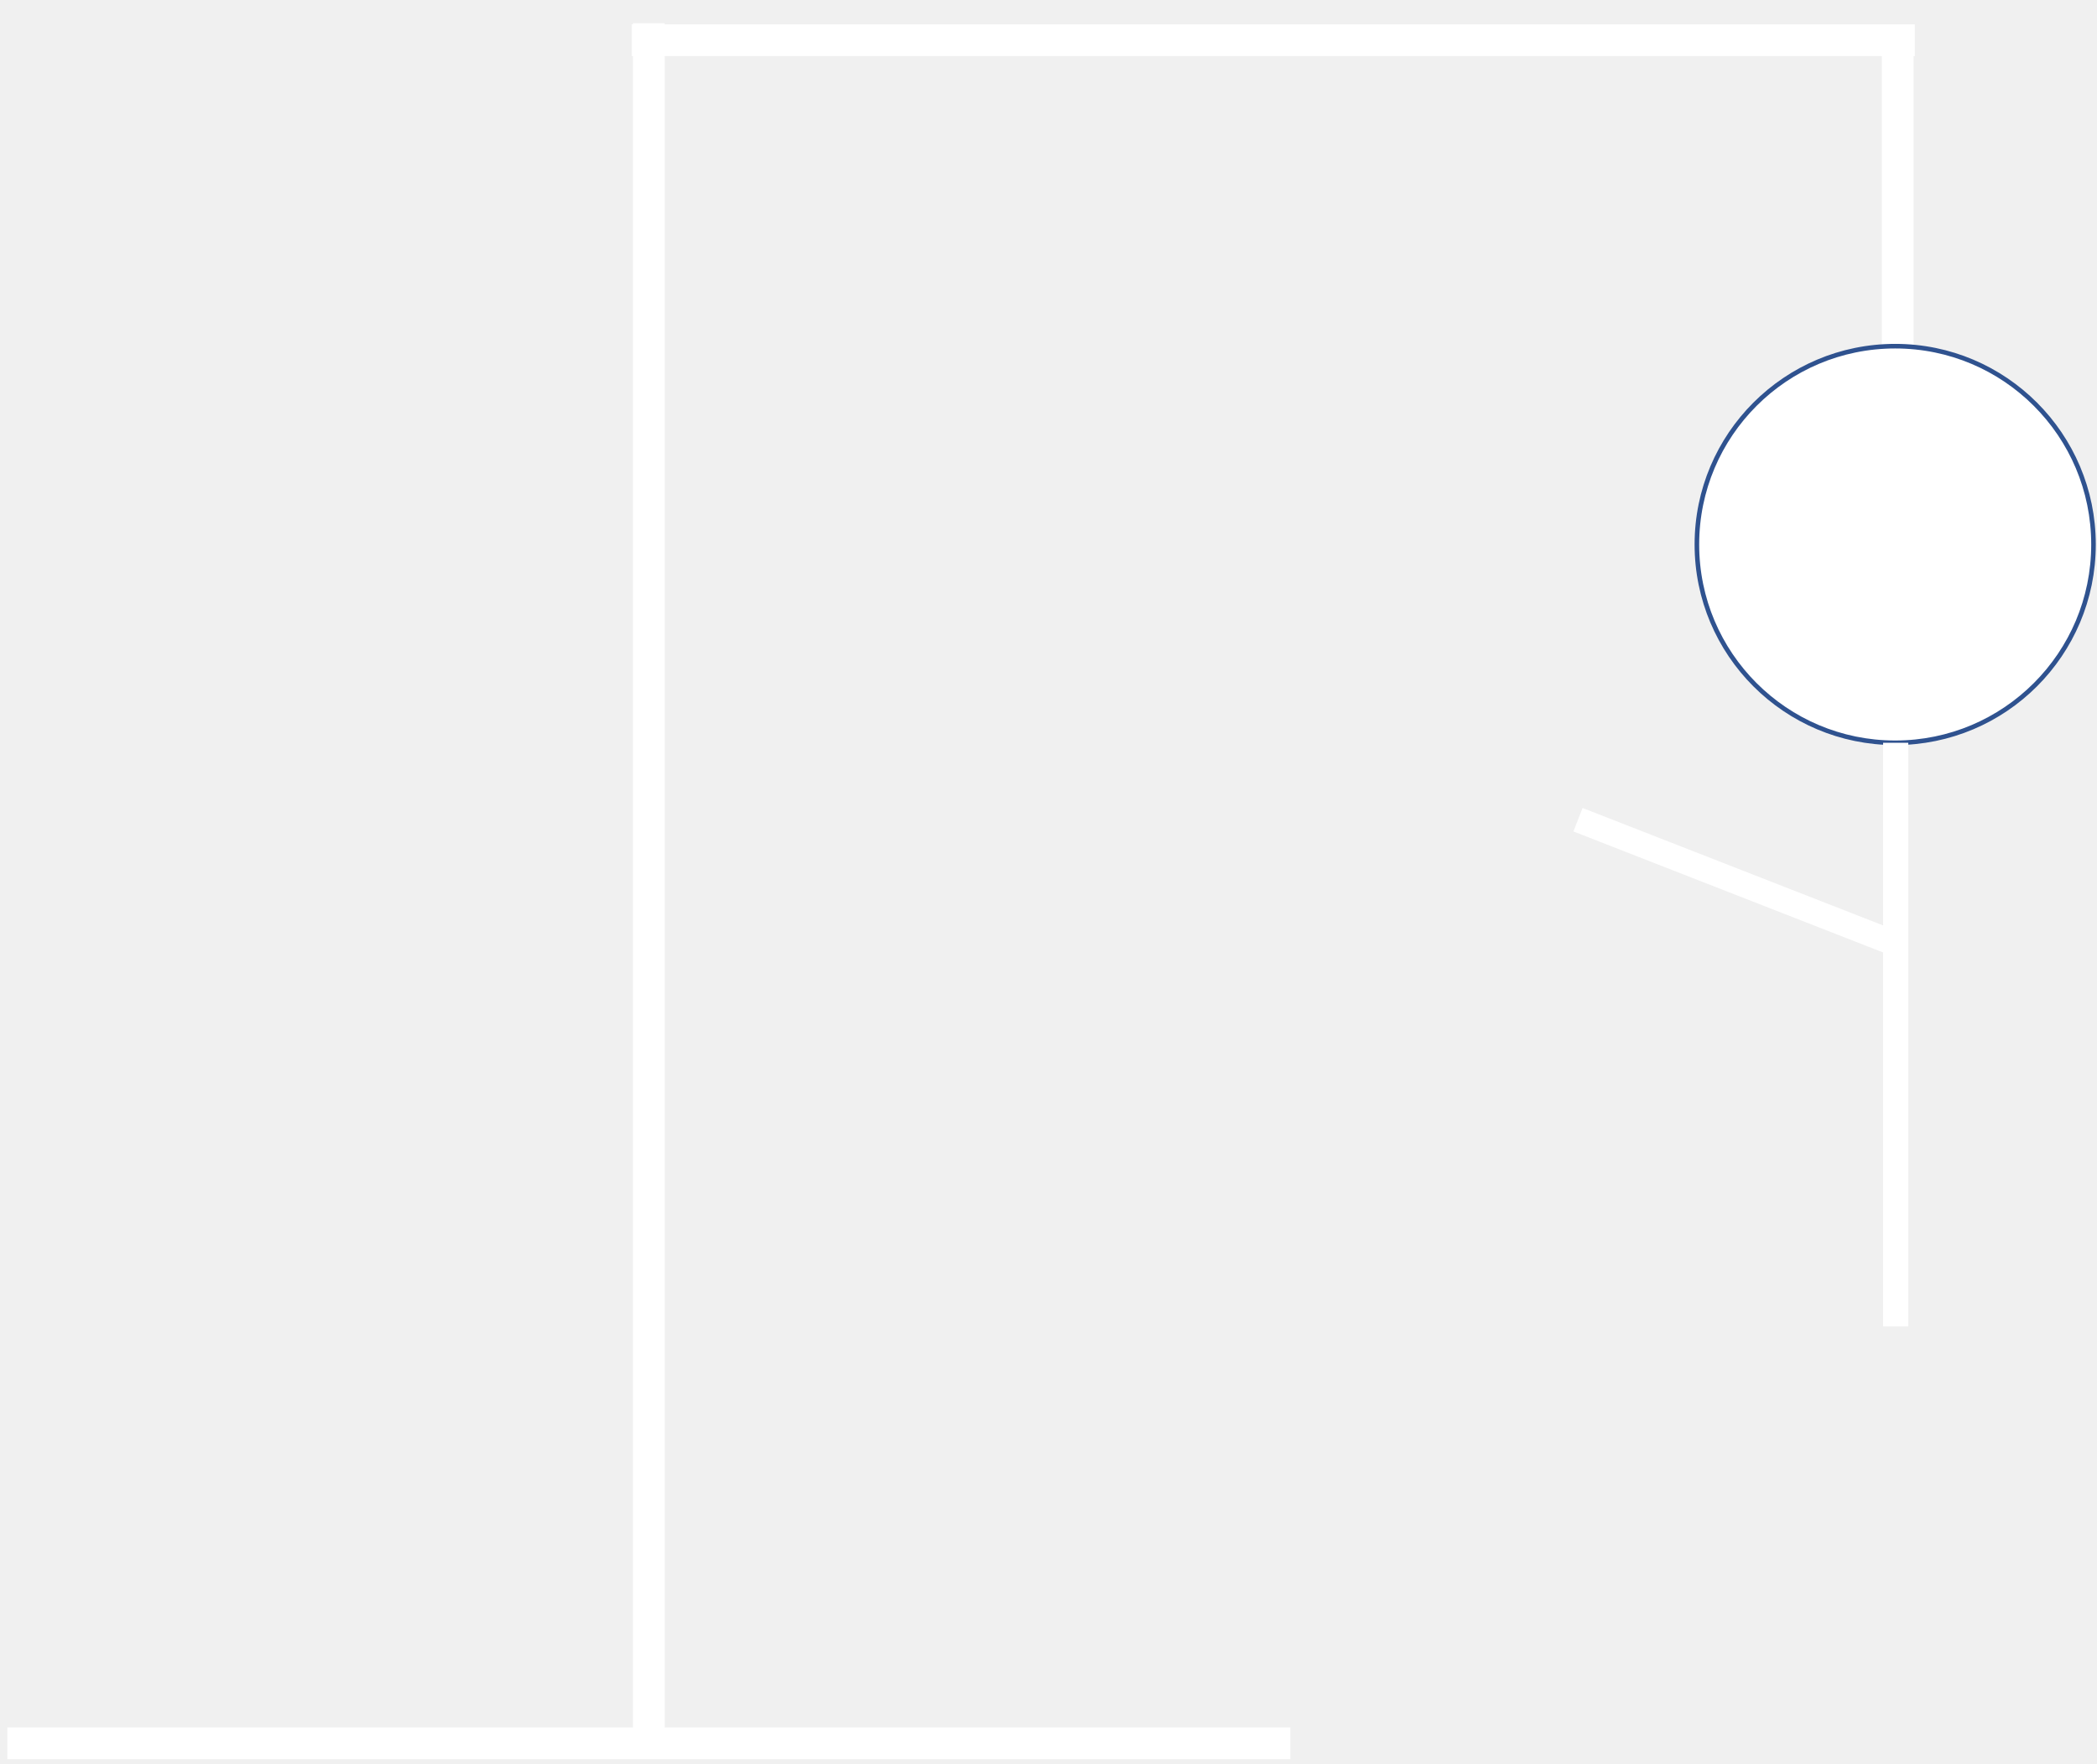
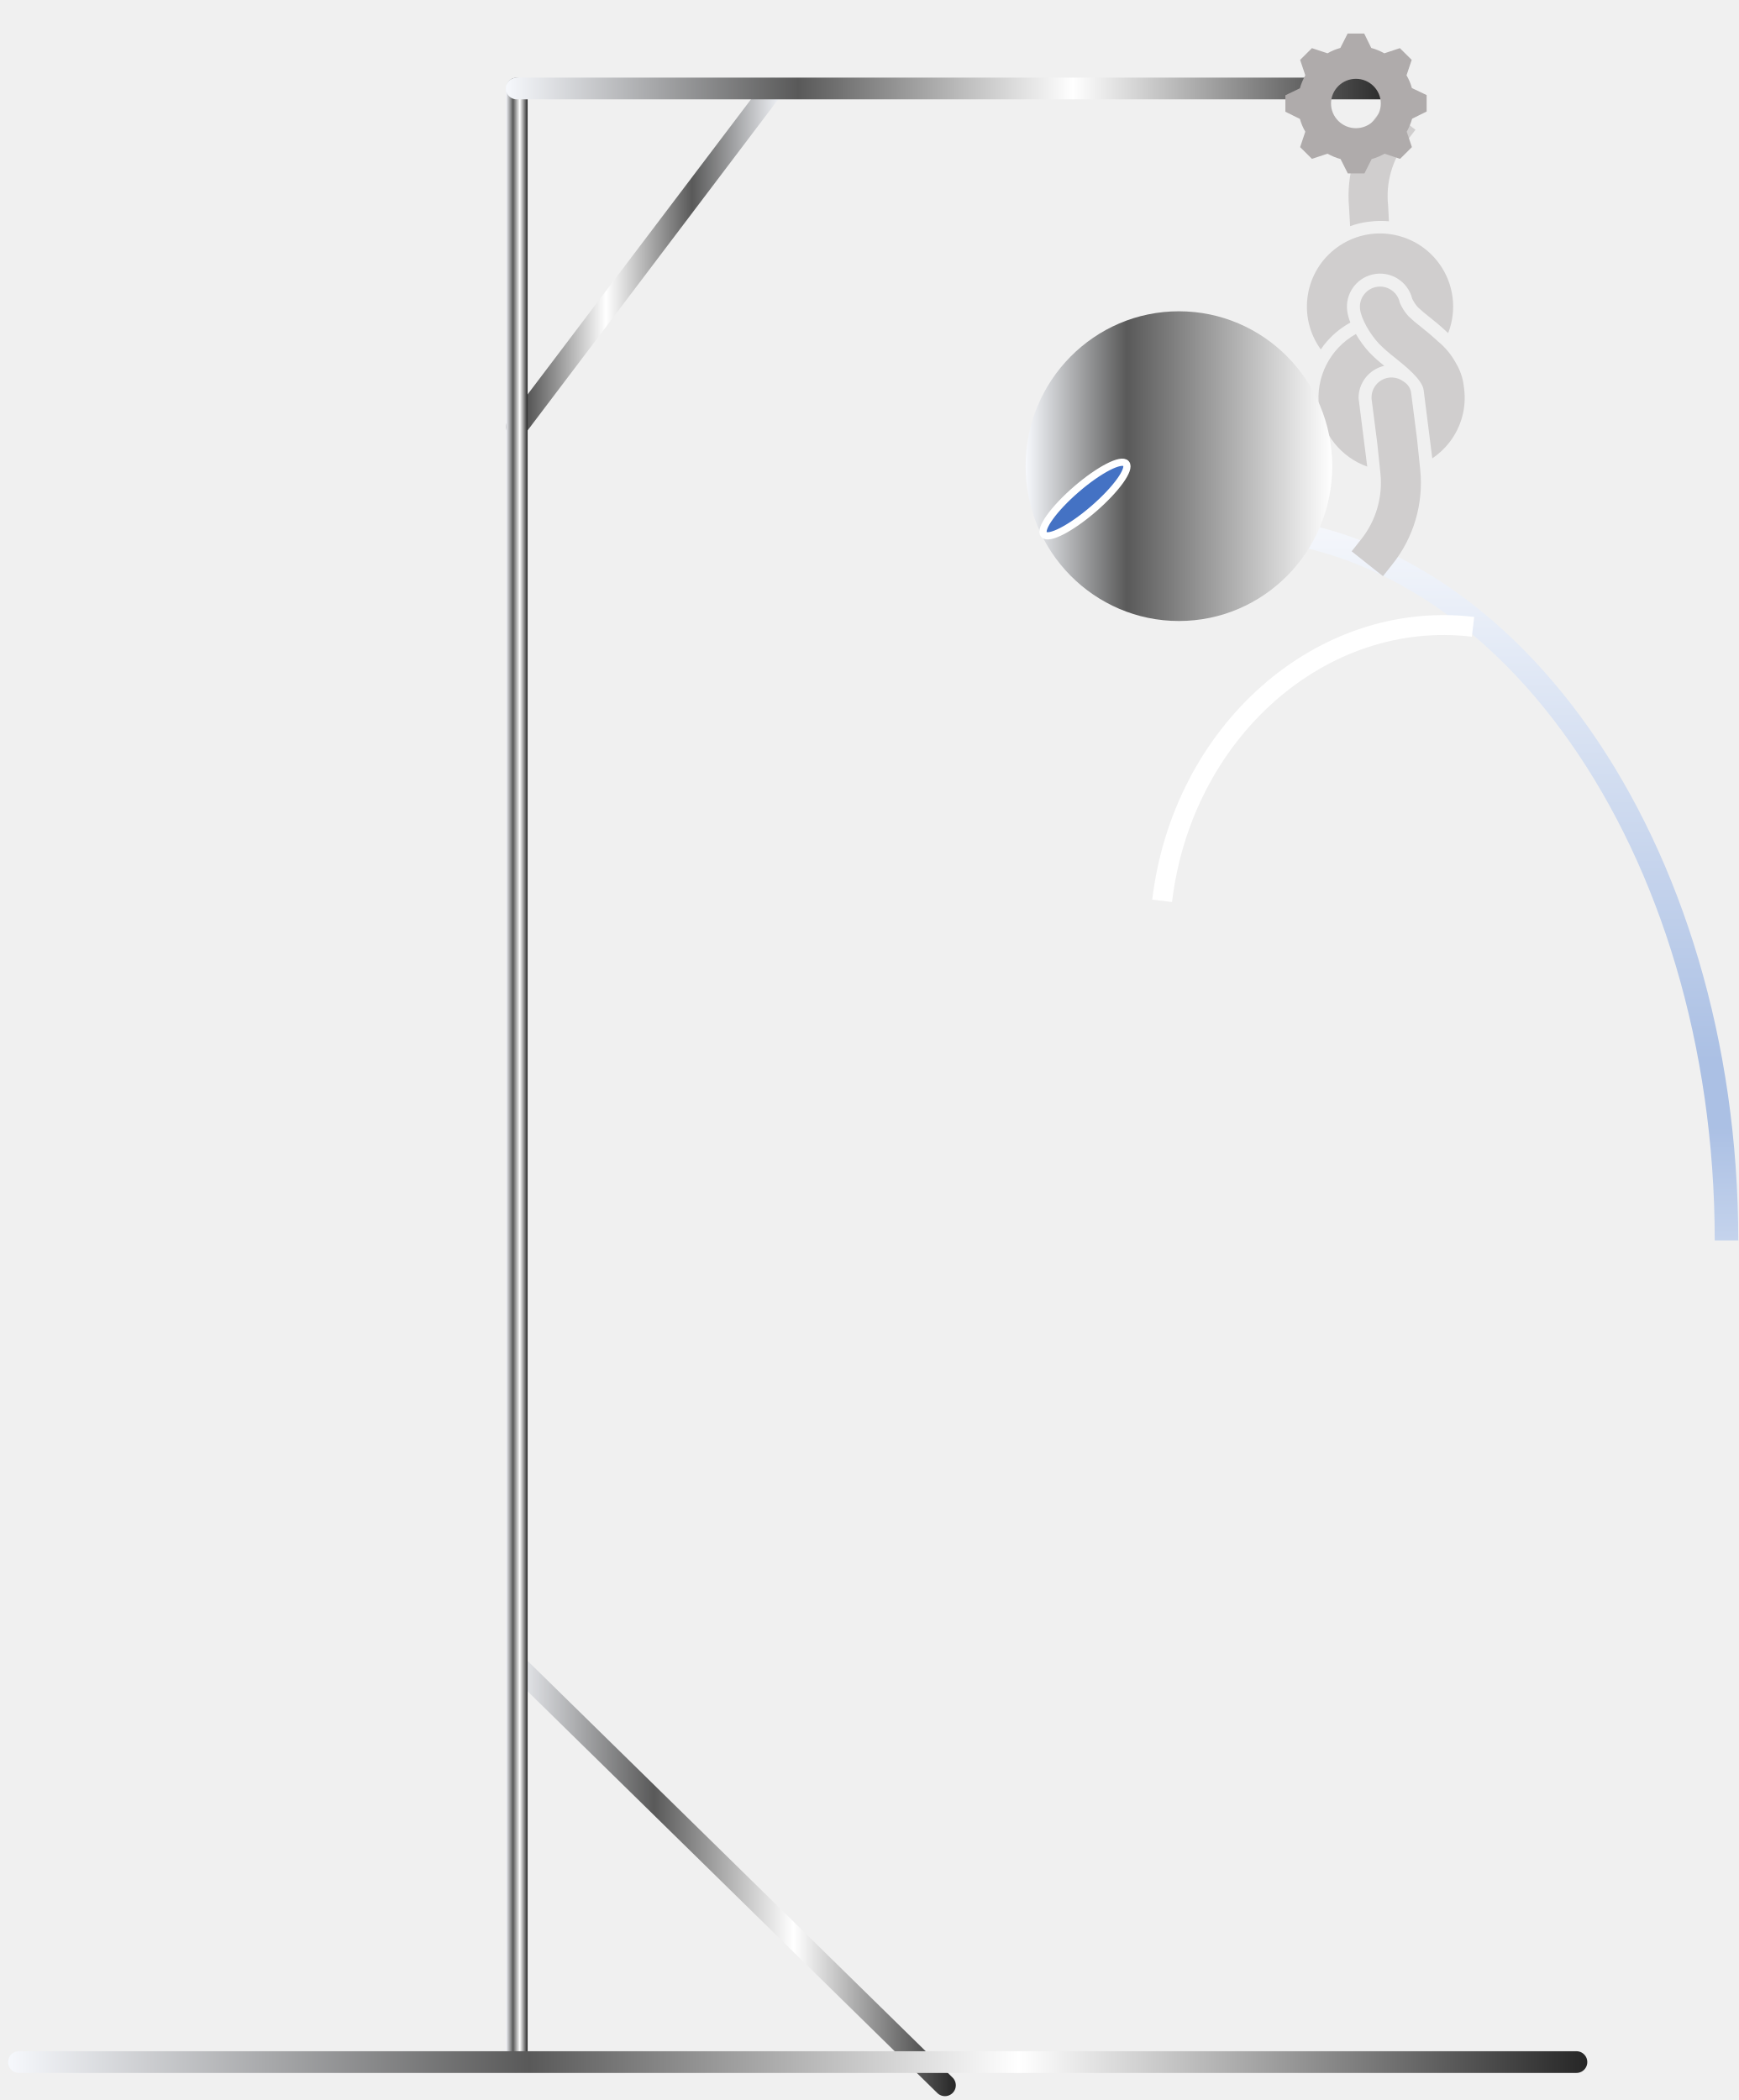
- <svg xmlns="http://www.w3.org/2000/svg" width="2099" height="1765" xml:space="preserve" overflow="hidden">
+ <svg xmlns="http://www.w3.org/2000/svg" width="1100" height="1329" xml:space="preserve" overflow="hidden">
  <defs>
    <clipPath id="clip0">
-       <rect x="857" y="247" width="2099" height="1765" />
+       <rect x="861" y="394" width="1100" height="1329" />
    </clipPath>
-     <clipPath id="clip1">
-       <rect x="859" y="249" width="1938" height="1759" />
+     <linearGradient x1="1795.25" y1="720.052" x2="1795.25" y2="1186.45" gradientUnits="userSpaceOnUse" spreadMethod="reflect" id="stroke1">
+       <stop offset="0" stop-color="#F6F8FC" stop-opacity="1" />
+       <stop offset="0.74" stop-color="#ABC0E4" stop-opacity="1" />
+       <stop offset="0.83" stop-color="#ABC0E4" stop-opacity="1" />
+       <stop offset="1" stop-color="#C7D5ED" stop-opacity="1" />
+     </linearGradient>
+     <linearGradient x1="1181.12" y1="1580.85" x2="1465.82" y2="1580.85" gradientUnits="userSpaceOnUse" spreadMethod="reflect" id="stroke2">
+       <stop offset="0" stop-color="#F6F8FC" stop-opacity="1" />
+       <stop offset="0.33" stop-color="#595959" stop-opacity="1" />
+       <stop offset="0.64" stop-color="#FFFFFF" stop-opacity="1" />
+       <stop offset="1" stop-color="#262626" stop-opacity="1" />
+     </linearGradient>
+     <linearGradient x1="-6.875" y1="107.027" x2="168.902" y2="107.027" gradientUnits="userSpaceOnUse" spreadMethod="reflect" id="stroke3">
+       <stop offset="0" stop-color="#F6F8FC" stop-opacity="1" />
+       <stop offset="0.33" stop-color="#595959" stop-opacity="1" />
+       <stop offset="0.64" stop-color="#FFFFFF" stop-opacity="1" />
+       <stop offset="1" stop-color="#262626" stop-opacity="1" />
+     </linearGradient>
+     <clipPath id="clip4">
+       <path d="M1562.74 631.781 1715.02 435.385 1911.42 587.668 1759.13 784.064Z" fill-rule="nonzero" clip-rule="nonzero" />
    </clipPath>
-     <clipPath id="clip2">
-       <rect x="859" y="249" width="1938" height="1759" />
+     <clipPath id="clip5">
+       <path d="M1562.74 631.781 1715.02 435.385 1911.42 587.668 1759.13 784.064Z" fill-rule="evenodd" clip-rule="evenodd" />
    </clipPath>
-     <clipPath id="clip3">
-       <rect x="859" y="249" width="1938" height="1759" />
+     <clipPath id="clip6">
+       <path d="M1562.74 631.781 1715.02 435.385 1911.42 587.668 1759.13 784.064Z" fill-rule="evenodd" clip-rule="evenodd" />
    </clipPath>
-     <clipPath id="clip4">
-       <rect x="859" y="249" width="1938" height="1759" />
+     <linearGradient x1="1181.12" y1="1074.32" x2="1194.88" y2="1074.32" gradientUnits="userSpaceOnUse" spreadMethod="reflect" id="stroke7">
+       <stop offset="0" stop-color="#F6F8FC" stop-opacity="1" />
+       <stop offset="0.33" stop-color="#595959" stop-opacity="1" />
+       <stop offset="0.64" stop-color="#FFFFFF" stop-opacity="1" />
+       <stop offset="1" stop-color="#262626" stop-opacity="1" />
+     </linearGradient>
+     <linearGradient x1="1181.12" y1="450" x2="1741.9" y2="450" gradientUnits="userSpaceOnUse" spreadMethod="reflect" id="stroke8">
+       <stop offset="0" stop-color="#F6F8FC" stop-opacity="1" />
+       <stop offset="0.33" stop-color="#595959" stop-opacity="1" />
+       <stop offset="0.64" stop-color="#FFFFFF" stop-opacity="1" />
+       <stop offset="1" stop-color="#262626" stop-opacity="1" />
+     </linearGradient>
+     <linearGradient x1="866.125" y1="1699" x2="1865.42" y2="1699" gradientUnits="userSpaceOnUse" spreadMethod="reflect" id="stroke9">
+       <stop offset="0" stop-color="#F6F8FC" stop-opacity="1" />
+       <stop offset="0.33" stop-color="#595959" stop-opacity="1" />
+       <stop offset="0.64" stop-color="#FFFFFF" stop-opacity="1" />
+       <stop offset="1" stop-color="#262626" stop-opacity="1" />
+     </linearGradient>
+     <linearGradient x1="1510" y1="689" x2="1704" y2="689" gradientUnits="userSpaceOnUse" spreadMethod="reflect" id="fill10">
+       <stop offset="0" stop-color="#F6F8FC" stop-opacity="1" />
+       <stop offset="0.33" stop-color="#595959" stop-opacity="1" />
+       <stop offset="1" stop-color="#FFFFFF" stop-opacity="1" />
+     </linearGradient>
+     <clipPath id="clip11">
+       <rect x="1655" y="397" width="127" height="126" />
+     </clipPath>
+     <clipPath id="clip12">
+       <rect x="1655" y="397" width="127" height="126" />
+     </clipPath>
+     <clipPath id="clip13">
+       <rect x="1655" y="397" width="127" height="126" />
    </clipPath>
  </defs>
-   <g clip-path="url(#clip0)" transform="translate(-857 -247)">
-     <g clip-path="url(#clip1)">
-       <g clip-path="url(#clip2)">
-         <g clip-path="url(#clip3)">
-           <g clip-path="url(#clip4)">
-             <path d="M2845.83 3254.96 4128.7 3254.96" stroke="#FFFFFF" stroke-width="31.742" stroke-linecap="butt" stroke-linejoin="miter" stroke-miterlimit="8" stroke-opacity="1" fill="none" fill-rule="evenodd" transform="matrix(1.0011 0 0 1 -1984.64 -1262.95)" />
-             <path d="M0 0 0.001 1719.99" stroke="#FFFFFF" stroke-width="31.742" stroke-linecap="butt" stroke-linejoin="miter" stroke-miterlimit="8" stroke-opacity="1" fill="none" fill-rule="evenodd" transform="matrix(1.0011 0 0 -1 1506.44 1990.23)" />
-             <path d="M3470.19 1550.24 4753.06 1550.24" stroke="#FFFFFF" stroke-width="31.742" stroke-linecap="butt" stroke-linejoin="miter" stroke-miterlimit="8" stroke-opacity="1" fill="none" fill-rule="evenodd" transform="matrix(1.0011 0 0 1 -1984.64 -1262.95)" />
-             <path d="M4735.95 1550.24 4735.95 1946.18" stroke="#FFFFFF" stroke-width="31.742" stroke-linecap="butt" stroke-linejoin="miter" stroke-miterlimit="8" stroke-opacity="1" fill="none" fill-rule="evenodd" transform="matrix(1.0011 0 0 1 -1984.64 -1262.95)" />
-           </g>
+   <g clip-path="url(#clip0)" transform="translate(-861 -394)">
+     <path d="M1637 727.5C1811.8 727.5 1953.5 929.643 1953.5 1179" stroke="url(#stroke1)" stroke-width="14.896" stroke-linecap="butt" stroke-linejoin="miter" stroke-miterlimit="8" fill="none" fill-rule="evenodd" />
+     <path d="M1188 1448 1458.94 1713.69" stroke="url(#stroke2)" stroke-width="13.75" stroke-linecap="round" stroke-linejoin="miter" stroke-miterlimit="8" fill="none" fill-rule="evenodd" />
+     <path d="M0 0 162.027 214.054" stroke="url(#stroke3)" stroke-width="13.75" stroke-linecap="round" stroke-linejoin="miter" stroke-miterlimit="8" fill="none" fill-rule="evenodd" transform="matrix(-1 0 0 1 1350.03 450)" />
+     <g clip-path="url(#clip4)">
+       <g clip-path="url(#clip5)">
+         <g clip-path="url(#clip6)">
+           <path d="M1726.16 689.288C1709.71 683.426 1697.93 668.837 1695.66 651.519 1693.33 632.826 1702.55 614.581 1718.99 605.381 1721.38 609.582 1724.25 613.499 1727.52 617.056 1730.46 620.095 1733.62 622.92 1736.96 625.509 1732.22 626.582 1728.01 629.274 1725.04 633.121 1722.17 636.811 1720.63 641.365 1720.69 646.039Z" fill="#D0CECE" fill-rule="nonzero" fill-opacity="1" />
+           <path d="M1777.38 604.788C1777.04 604.468 1776.7 604.149 1776.33 603.849 1772.42 600.156 1768.33 596.893 1765.06 594.263 1762.7 592.452 1760.42 590.523 1758.25 588.484 1756.8 586.849 1755.58 585.022 1754.63 583.056 1751.83 571.819 1740.45 564.981 1729.21 567.781 1718.92 570.348 1712.16 580.202 1713.48 590.731 1713.84 593.274 1714.52 595.761 1715.49 598.139 1708.96 601.707 1703.24 606.588 1698.69 612.475 1698.02 613.343 1697.39 614.233 1696.78 615.131 1681.8 594.427 1686.44 565.502 1707.14 550.525 1727.85 535.548 1756.77 540.19 1771.75 560.894 1780.96 573.621 1783.08 590.149 1777.38 604.788Z" fill="#D0CECE" fill-rule="nonzero" fill-opacity="1" />
+           <path d="M1778.13 673.989C1775.1 677.912 1771.45 681.322 1767.33 684.09L1761.87 640.903C1761.03 634.309 1750.7 626.022 1743.88 620.527 1740.23 617.748 1736.77 614.719 1733.54 611.463 1727.49 604.959 1722.37 595.594 1721.62 589.705 1720.75 582.713 1725.71 576.341 1732.7 575.473 1739.32 574.651 1745.45 579.059 1746.78 585.59 1748.11 588.707 1749.95 591.58 1752.22 594.092 1754.64 596.415 1757.19 598.597 1759.86 600.625 1763.08 603.22 1767.1 606.443 1770.89 610.018 1775.43 613.72 1779.21 618.252 1782.05 623.371L1782.56 624.28C1784.97 628.399 1786.55 632.959 1787.18 637.693 1787.21 637.948 1787.23 638.199 1787.25 638.455 1787.25 638.455 1787.44 639.667 1787.47 639.912 1789.03 652.062 1785.67 664.333 1778.13 673.989Z" fill="#D0CECE" fill-rule="nonzero" fill-opacity="1" />
+           <path d="M1715.33 537.132C1718.72 535.91 1722.22 535.024 1725.78 534.486L1730.51 533.965C1733.64 533.72 1736.77 533.742 1739.89 534.031L1739.4 524.342C1737.78 509.78 1741.91 495.161 1750.91 483.601L1756.7 476.136 1737.14 460.97 1731.35 468.435C1718.8 484.563 1712.83 504.849 1714.65 525.204Z" fill="#D0CECE" fill-rule="nonzero" fill-opacity="1" />
+           <path d="M1732.56 674.884 1734.53 693.828C1736.02 708.732 1731.63 723.632 1722.3 735.347L1716.3 742.911 1736.12 758.638 1742.12 751.077C1755.55 734.227 1761.86 712.797 1759.71 691.359L1757.7 671.984 1757.64 671.533 1753.97 642.803C1753.65 640.067 1752.19 637.593 1749.94 635.997L1749.11 635.41C1747.12 633.944 1744.76 633.072 1742.3 632.896 1735.3 632.497 1729.31 637.844 1728.91 644.839 1728.9 645.083 1728.89 645.327 1728.89 645.572L1728.89 646.294Z" fill="#D0CECE" fill-rule="nonzero" fill-opacity="1" />
        </g>
      </g>
    </g>
-     <path d="M2555.5 792C2555.5 682.372 2644.37 593.5 2754 593.5 2863.63 593.5 2952.5 682.372 2952.5 792 2952.5 901.628 2863.63 990.5 2754 990.5 2644.37 990.5 2555.5 901.628 2555.5 792Z" stroke="#2F528F" stroke-width="4.583" stroke-linecap="butt" stroke-linejoin="miter" stroke-miterlimit="8" stroke-opacity="1" fill="#FFFFFF" fill-rule="evenodd" fill-opacity="1" />
-     <path d="M2754.5 990.5 2754.5 1574.69" stroke="#FFFFFF" stroke-width="25.208" stroke-linecap="butt" stroke-linejoin="miter" stroke-miterlimit="8" stroke-opacity="1" fill="none" fill-rule="evenodd" />
-     <path d="M2754.04 1191.58 2436.5 1067.5" stroke="#FFFFFF" stroke-width="25.208" stroke-linecap="butt" stroke-linejoin="miter" stroke-miterlimit="8" stroke-opacity="1" fill="none" fill-rule="evenodd" />
+     <path d="M1188 450 1188 1698.65" stroke="url(#stroke7)" stroke-width="13.75" stroke-linecap="round" stroke-linejoin="miter" stroke-miterlimit="8" fill="none" fill-rule="evenodd" />
+     <path d="M1188 450 1735.03 450" stroke="url(#stroke8)" stroke-width="13.75" stroke-linecap="round" stroke-linejoin="miter" stroke-miterlimit="8" fill="none" fill-rule="evenodd" />
+     <path d="M873 1699 1858.54 1699" stroke="url(#stroke9)" stroke-width="13.75" stroke-linecap="round" stroke-linejoin="miter" stroke-miterlimit="8" fill="none" fill-rule="evenodd" />
+     <path d="M1510 689C1510 634.876 1553.43 591 1607 591 1660.57 591 1704 634.876 1704 689 1704 743.124 1660.57 787 1607 787 1553.43 787 1510 743.124 1510 689Z" fill="url(#fill10)" fill-rule="evenodd" />
+     <path d="M0 8.25C-8.74287e-15 3.694 15.373 0 34.336 0 53.299-2.10062e-15 68.672 3.694 68.672 8.25 68.672 12.806 53.299 16.5 34.336 16.5 15.373 16.5-2.62286e-14 12.806 0 8.25Z" stroke="#FFFFFF" stroke-width="4.583" stroke-linecap="butt" stroke-linejoin="miter" stroke-miterlimit="8" stroke-opacity="1" fill="#4472C4" fill-rule="evenodd" fill-opacity="1" transform="matrix(0.75712 -0.653276 -0.653276 -0.75712 1526.95 738.501)" />
+     <path d="M1772.32 769.733C1847.86 892.181 1835.09 1037.1 1743.8 1093.42" stroke="#FFFFFF" stroke-width="12.604" stroke-linecap="butt" stroke-linejoin="miter" stroke-miterlimit="8" stroke-opacity="0" fill="none" fill-rule="evenodd" />
+     <path d="M1596.38 964.1C1609.17 856.889 1697.25 779.248 1793.11 790.683" stroke="#FFFFFF" stroke-width="12.604" stroke-linecap="butt" stroke-linejoin="miter" stroke-miterlimit="8" stroke-opacity="1" fill="none" fill-rule="evenodd" />
+     <path d="M1810.81 1330.51C1788.24 1285.32 1848.89 1209.27 1946.26 1160.63" stroke="#FFFFFF" stroke-width="12.604" stroke-linecap="butt" stroke-linejoin="miter" stroke-miterlimit="8" stroke-opacity="0" fill="none" fill-rule="evenodd" />
+     <g clip-path="url(#clip11)">
+       <g clip-path="url(#clip12)">
+         <g clip-path="url(#clip13)">
+           <path d="M62.5 78.125C53.906 78.125 46.875 71.094 46.875 62.5 46.875 53.906 53.906 46.875 62.5 46.875 71.094 46.875 78.125 53.906 78.125 62.5 78.125 71.094 71.094 78.125 62.5 78.125ZM97.656 52.734C96.875 49.87 95.703 47.136 94.271 44.661L97.526 34.896 90.104 27.474 80.339 30.729C77.734 29.297 75 28.125 72.135 27.344L67.708 18.229 57.292 18.229 52.734 27.344C49.87 28.125 47.136 29.297 44.661 30.729L34.896 27.474 27.474 34.896 30.729 44.661C29.297 47.266 28.125 50 27.344 52.865L18.229 57.292 18.229 67.708 27.344 72.266C28.125 75.13 29.297 77.865 30.729 80.339L27.474 90.104 34.896 97.526 44.661 94.271C47.266 95.703 50 96.875 52.865 97.656L57.422 106.771 67.839 106.771 72.396 97.656C75.26 96.875 77.995 95.703 80.469 94.271L90.234 97.526 97.656 90.104 94.401 80.339C95.833 77.734 97.005 75 97.787 72.135L106.901 67.578 106.901 57.161 97.656 52.734Z" fill="#AFABAB" fill-rule="nonzero" fill-opacity="1" transform="matrix(1.008 0 0 1 1656 397)" />
+         </g>
+       </g>
+     </g>
  </g>
</svg>
